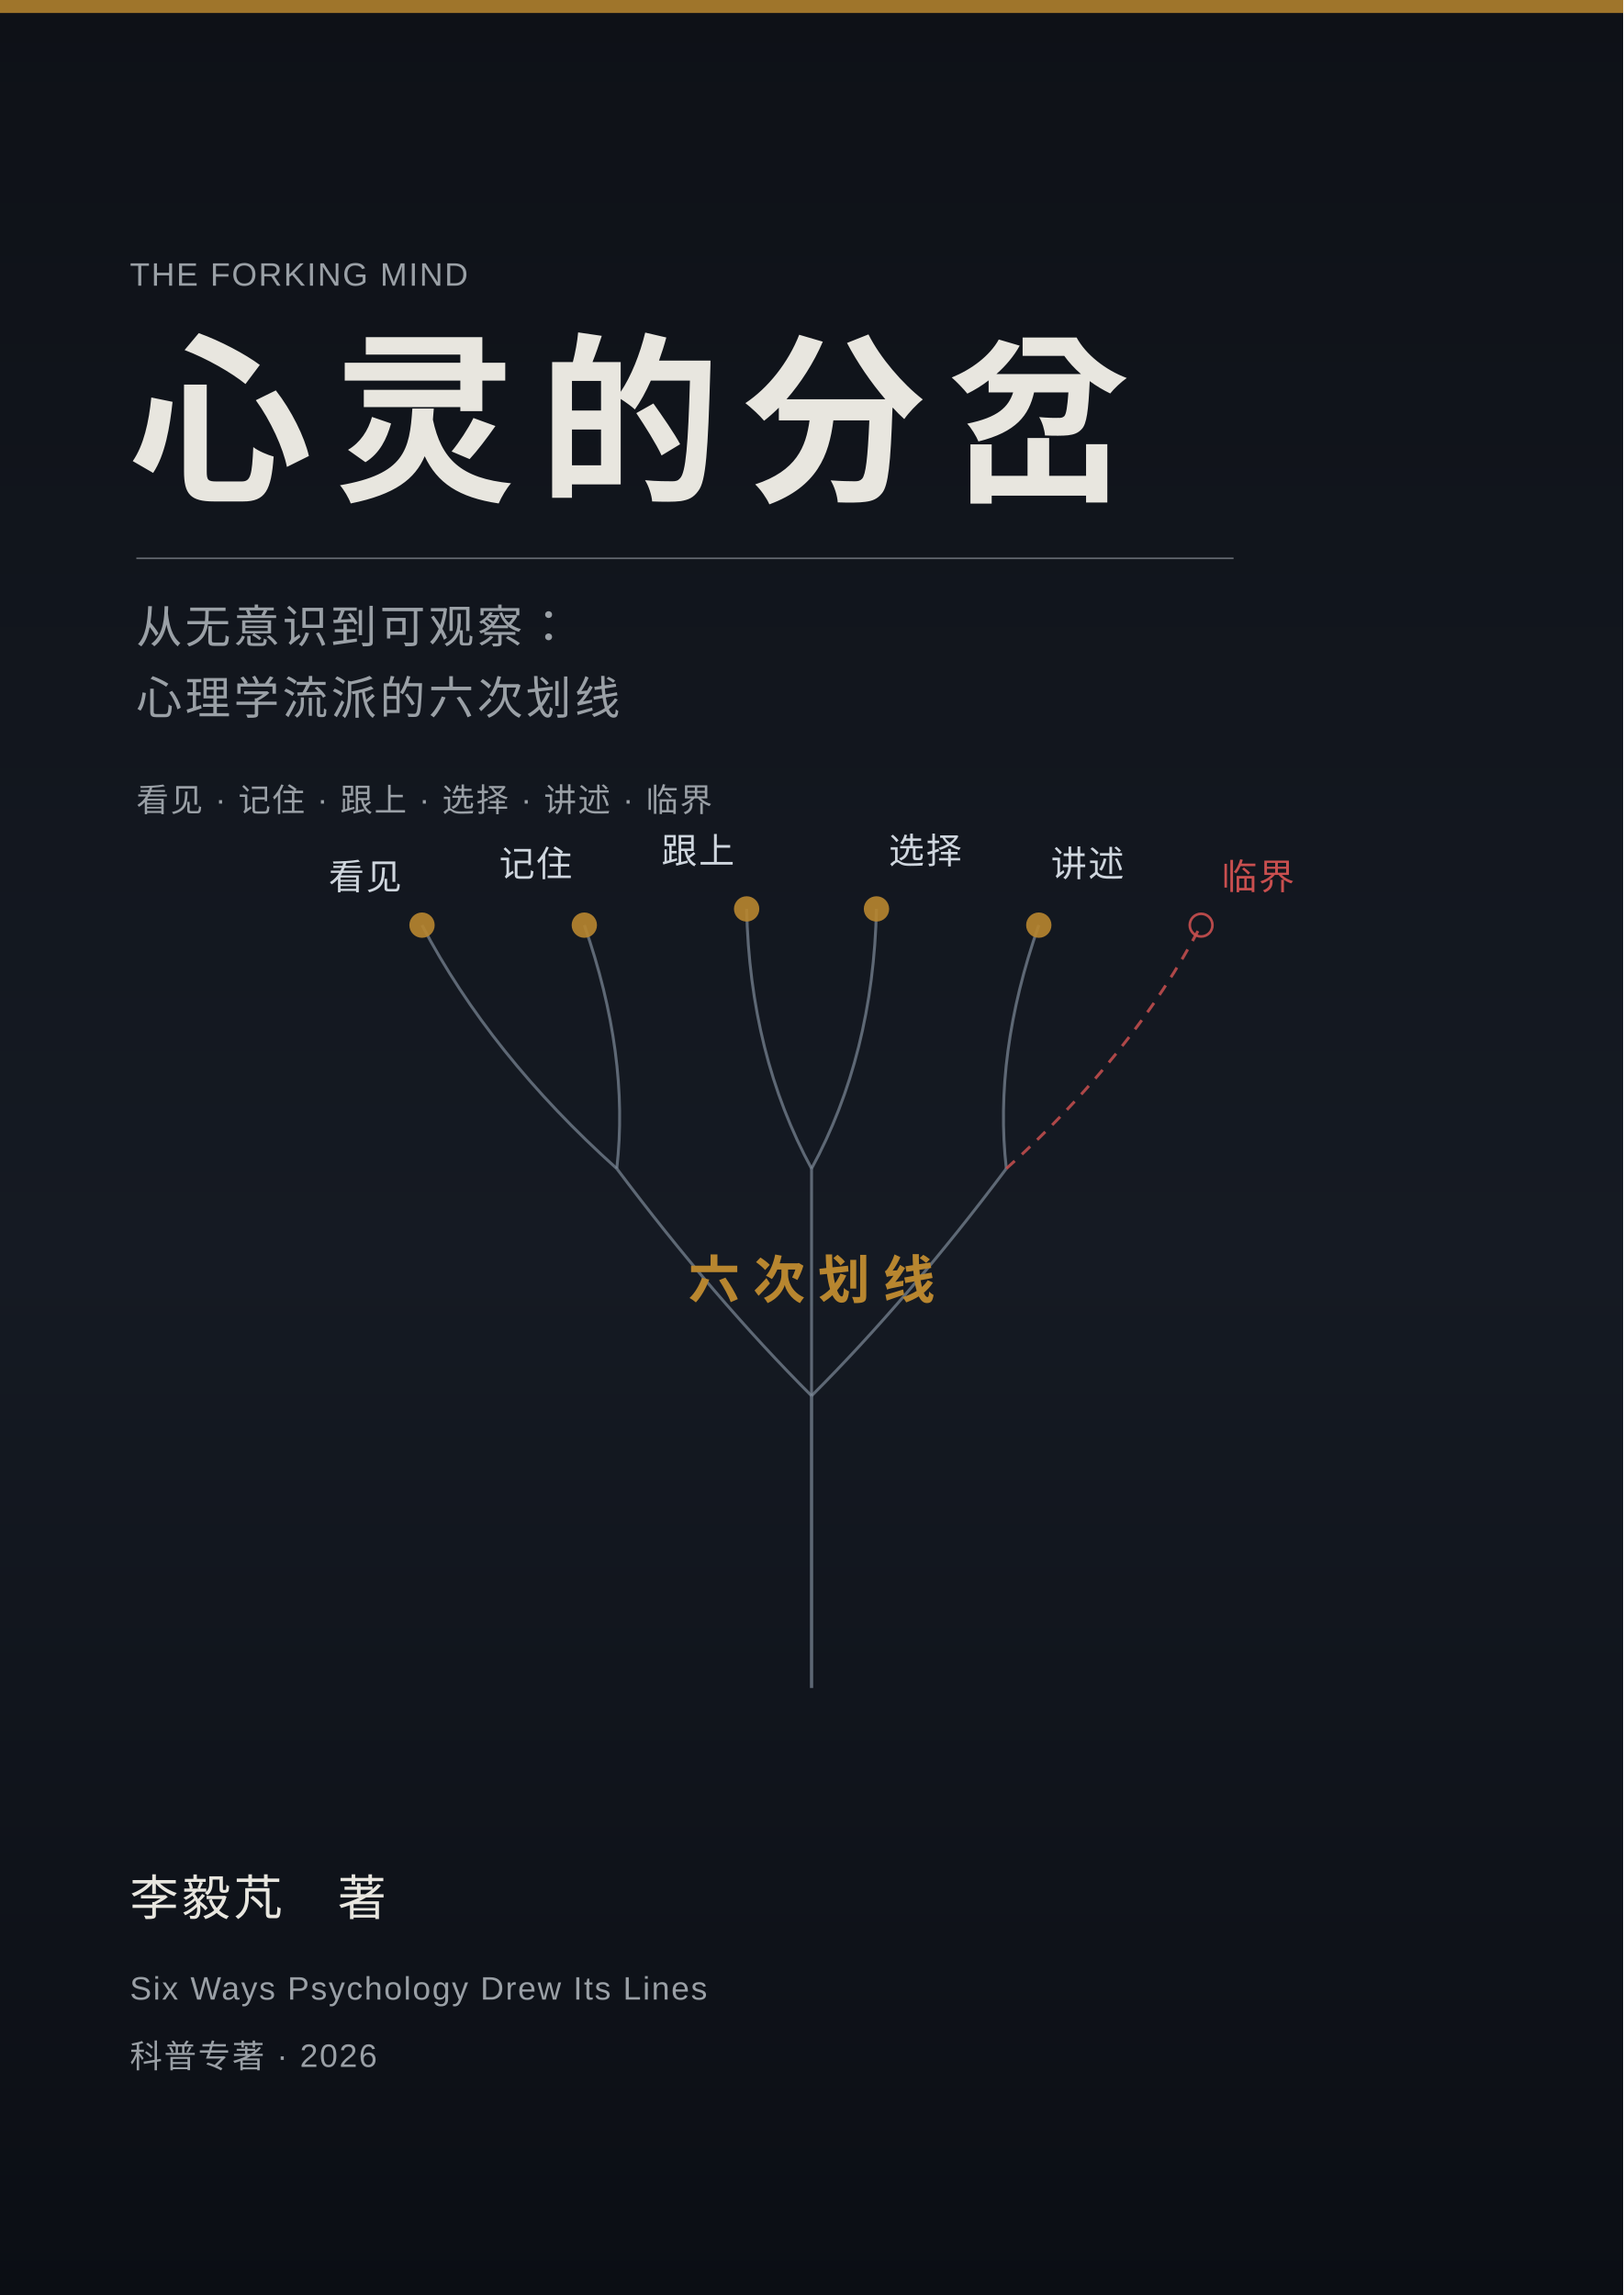
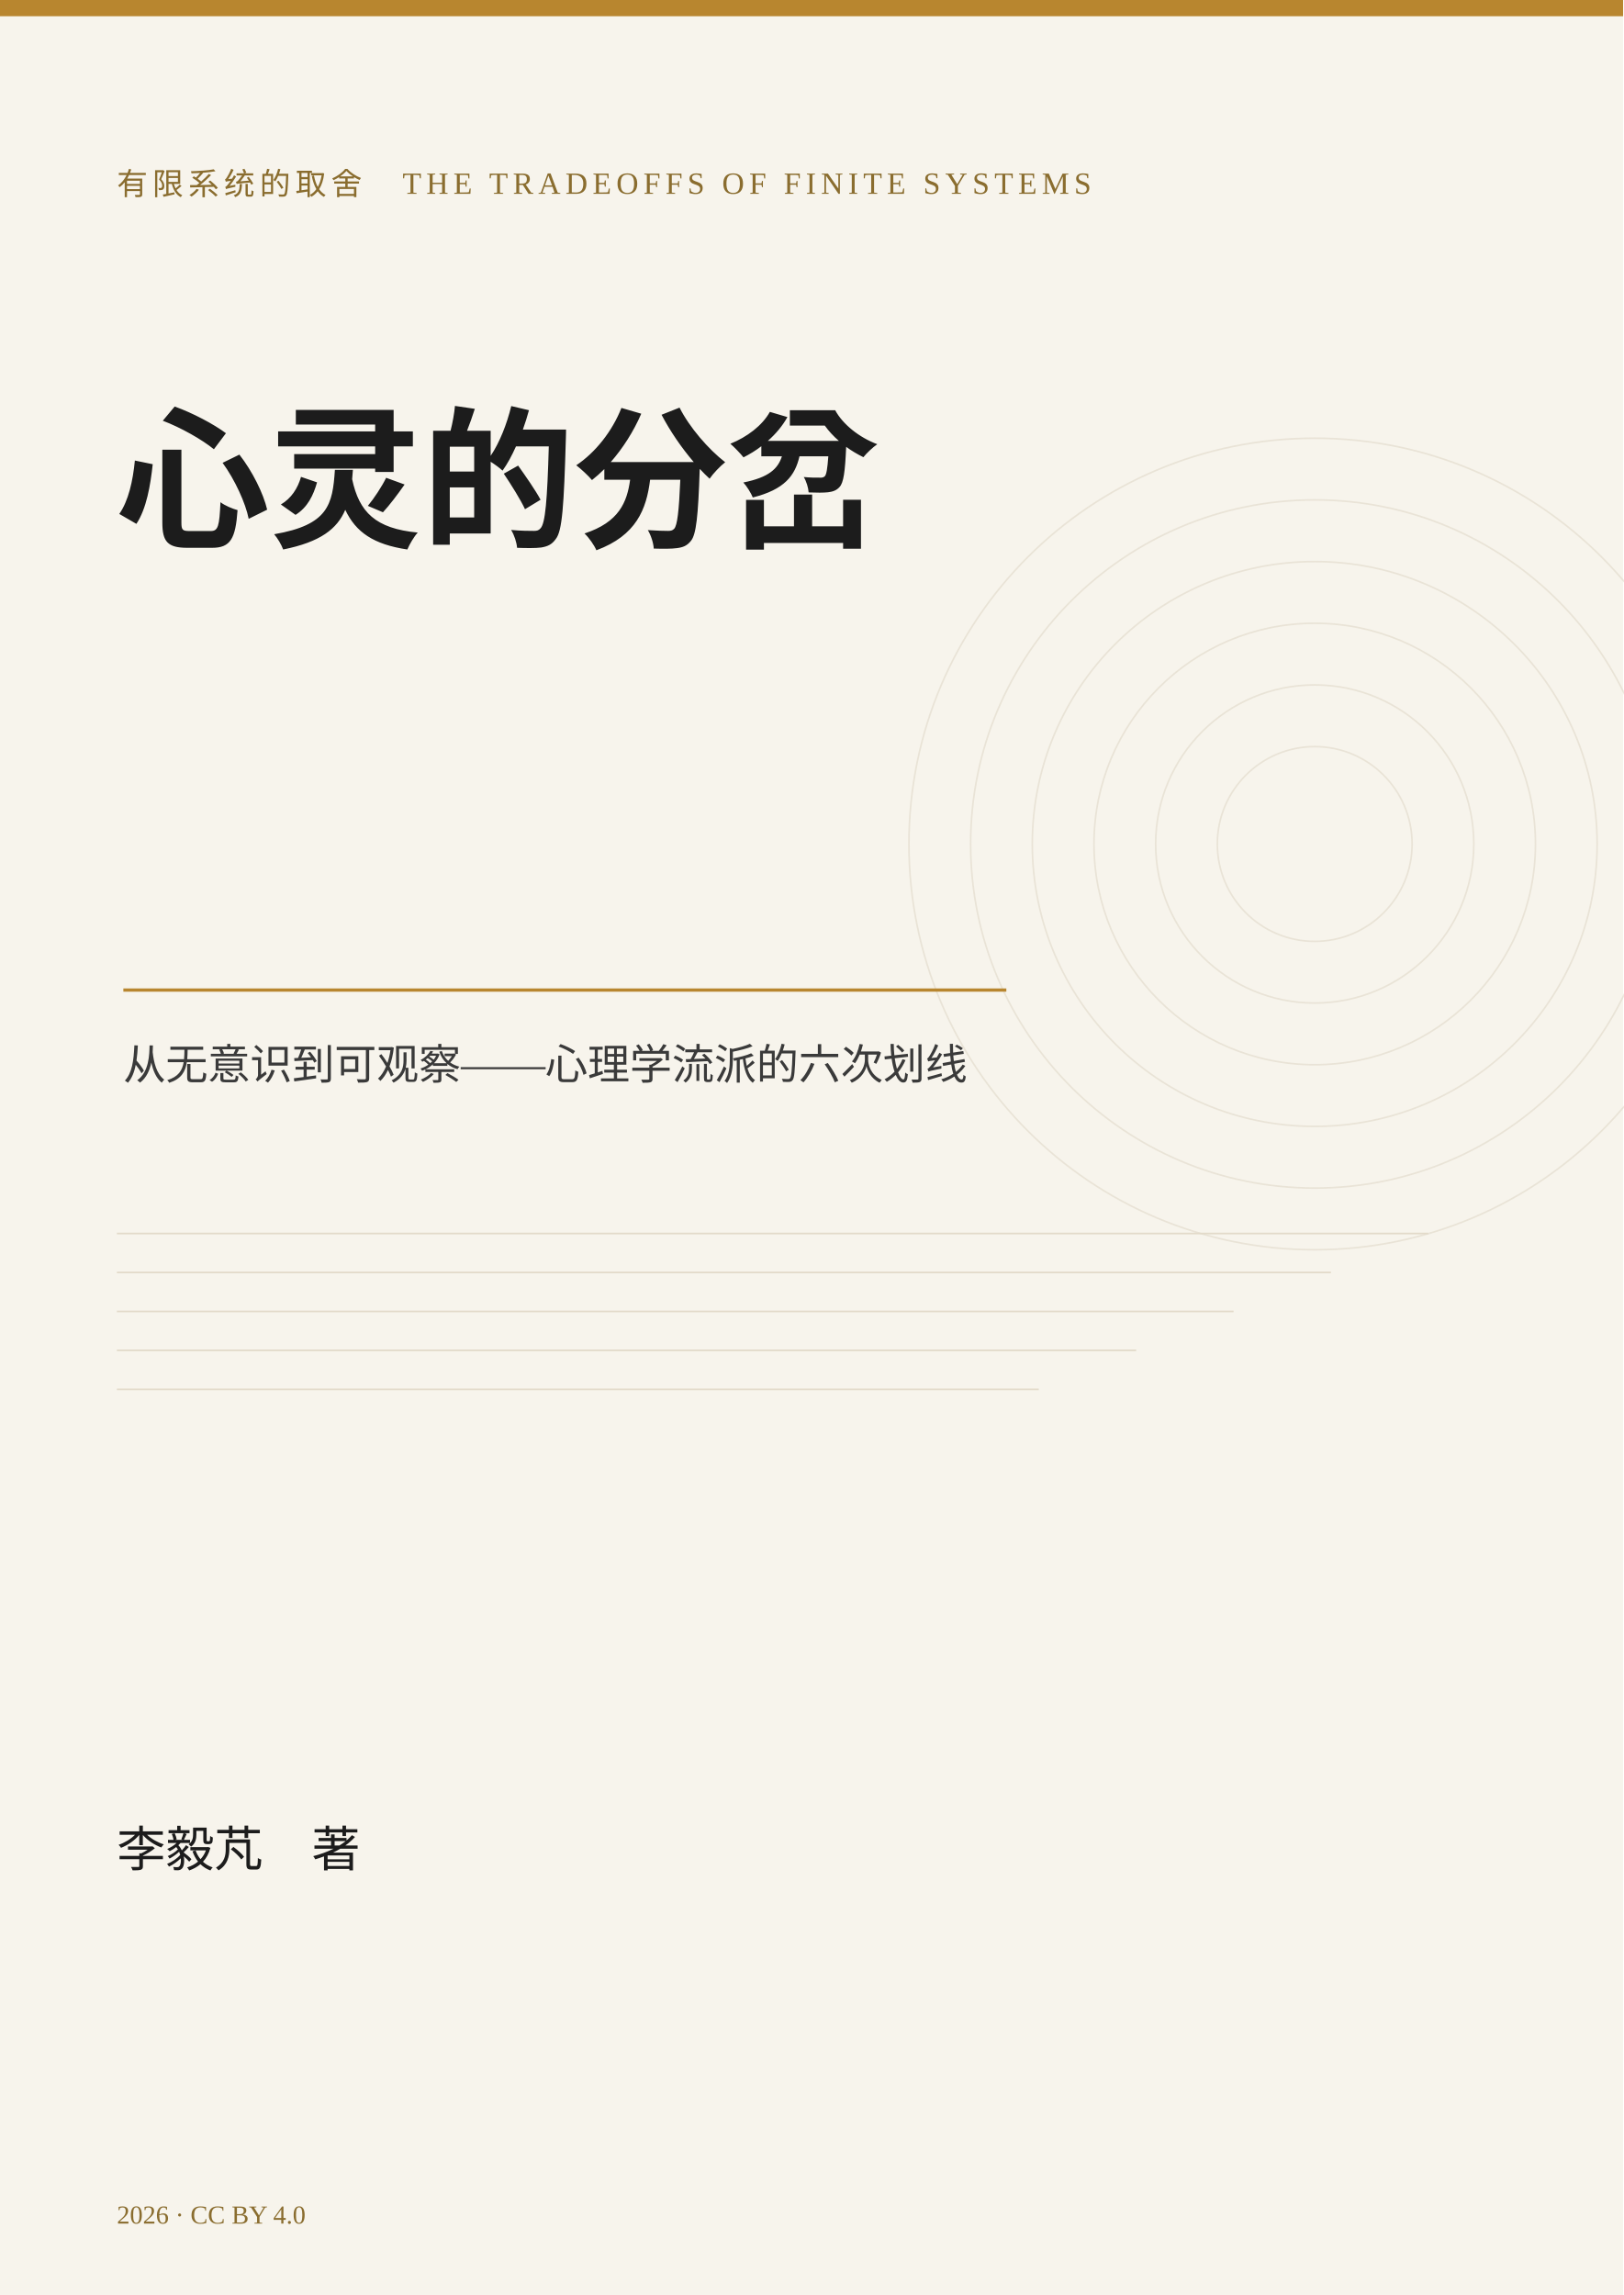
<svg xmlns="http://www.w3.org/2000/svg" viewBox="0 0 1000 1414" width="1000" height="1414">
-   <defs>
-     <linearGradient id="bg" x1="0" y1="0" x2="0" y2="1">
-       <stop offset="0" stop-color="#0e1117" />
-       <stop offset="0.55" stop-color="#151a23" />
-       <stop offset="1" stop-color="#0b0e14" />
-     </linearGradient>
-   </defs>
-   <rect x="0" y="0" width="1000" height="1414" fill="url(#bg)" />
-   <rect x="0" y="0" width="1000" height="8" fill="#b8862f" opacity="0.85" />
-   <path d="M 500 1040 L 500 860" fill="none" stroke="#7d8a99" stroke-width="2" opacity="0.7" />
-   <path d="M 500 860 Q 440.0 800 380 720" fill="none" stroke="#7d8a99" stroke-width="1.8" opacity="0.7" />
-   <path d="M 500 860 Q 500.0 800 500 720" fill="none" stroke="#7d8a99" stroke-width="1.8" opacity="0.7" />
-   <path d="M 500 860 Q 560.0 800 620 720" fill="none" stroke="#7d8a99" stroke-width="1.8" opacity="0.7" />
-   <path d="M 380 720 Q 302.0 650 260 570" fill="none" stroke="#7d8a99" stroke-width="1.8" opacity="0.7" />
-   <circle cx="260" cy="570" r="7" fill="#b8862f" stroke="#b8862f" stroke-width="1.6" opacity="0.9" />
-   <path d="M 380 720 Q 388.0 650 360 570" fill="none" stroke="#7d8a99" stroke-width="1.8" opacity="0.7" />
-   <circle cx="360" cy="570" r="7" fill="#b8862f" stroke="#b8862f" stroke-width="1.6" opacity="0.9" />
-   <path d="M 500 720 Q 462.0 650 460 560" fill="none" stroke="#7d8a99" stroke-width="1.8" opacity="0.7" />
-   <circle cx="460" cy="560" r="7" fill="#b8862f" stroke="#b8862f" stroke-width="1.6" opacity="0.9" />
-   <path d="M 500 720 Q 538.0 650 540 560" fill="none" stroke="#7d8a99" stroke-width="1.8" opacity="0.7" />
-   <circle cx="540" cy="560" r="7" fill="#b8862f" stroke="#b8862f" stroke-width="1.6" opacity="0.9" />
-   <path d="M 620 720 Q 612.0 650 640 570" fill="none" stroke="#7d8a99" stroke-width="1.8" opacity="0.7" />
-   <circle cx="640" cy="570" r="7" fill="#b8862f" stroke="#b8862f" stroke-width="1.6" opacity="0.9" />
-   <path d="M 620 720 Q 698.0 650 740 570" fill="none" stroke="#c94f4f" stroke-width="1.8" opacity="0.85" stroke-dasharray="7,6" />
-   <circle cx="740" cy="570" r="7" fill="none" stroke="#c94f4f" stroke-width="1.6" opacity="0.9" />
-   <text x="225" y="548" text-anchor="middle" class="vl" fill="#cfd6de">看见</text>
-   <text x="330" y="540" text-anchor="middle" class="vl" fill="#cfd6de">记住</text>
-   <text x="430" y="532" text-anchor="middle" class="vl" fill="#cfd6de">跟上</text>
-   <text x="570" y="532" text-anchor="middle" class="vl" fill="#cfd6de">选择</text>
-   <text x="670" y="540" text-anchor="middle" class="vl" fill="#cfd6de">讲述</text>
-   <text x="775" y="548" text-anchor="middle" class="vl" fill="#c94f4f">临界</text>
-   <text x="500" y="800" text-anchor="middle" class="mid">六次划线</text>
-   <style>
- text{font-family:'Microsoft YaHei','SimHei',Arial,sans-serif;}
- .ttl{font-size:112px;font-weight:700;letter-spacing:14px;fill:#e8e6df;}
- .sub{font-size:28px;fill:#9aa0a6;letter-spacing:2px;}
- .eng{font-size:20px;fill:#9aa0a6;letter-spacing:1px;}
- .au{font-size:30px;fill:#e8e6df;letter-spacing:2px;}
- .rule{stroke:#9aa0a6;stroke-width:1;opacity:0.6;}
- .vl{font-size:22px;letter-spacing:1px;}
- .mid{font-size:32px;fill:#b8862f;letter-spacing:8px;font-weight:700;}
- </style>
-   <text x="80" y="176" class="eng">THE FORKING MIND</text>
-   <text x="80" y="300" class="ttl">心灵的分岔</text>
-   <line x1="84" y1="344" x2="760" y2="344" class="rule" />
-   <text x="84" y="396" class="sub">从无意识到可观察：</text>
-   <text x="84" y="440" class="sub">心理学流派的六次划线</text>
-   <text x="84" y="500" class="eng">看见 · 记住 · 跟上 · 选择 · 讲述 · 临界</text>
-   <text x="80" y="1180" class="au">李毅芃　著</text>
-   <text x="80" y="1232" class="eng">Six Ways Psychology Drew Its Lines</text>
-   <text x="80" y="1274" class="eng">科普专著 · 2026</text>
+   <rect width="1000" height="1414" fill="#f7f4ec" />
+   <rect x="0" y="0" width="1000" height="10" fill="#b8862f" />
+   <circle cx="810" cy="520" r="60" fill="none" stroke="#d8cfbc" stroke-width="1" opacity="0.45" />
+   <circle cx="810" cy="520" r="98" fill="none" stroke="#d8cfbc" stroke-width="1" opacity="0.45" />
+   <circle cx="810" cy="520" r="136" fill="none" stroke="#d8cfbc" stroke-width="1" opacity="0.45" />
+   <circle cx="810" cy="520" r="174" fill="none" stroke="#d8cfbc" stroke-width="1" opacity="0.45" />
+   <circle cx="810" cy="520" r="212" fill="none" stroke="#d8cfbc" stroke-width="1" opacity="0.45" />
+   <circle cx="810" cy="520" r="250" fill="none" stroke="#d8cfbc" stroke-width="1" opacity="0.45" />
+   <line x1="72" y1="760" x2="880" y2="760" stroke="#e2dac9" stroke-width="1" />
+   <line x1="72" y1="784" x2="820" y2="784" stroke="#e2dac9" stroke-width="1" />
+   <line x1="72" y1="808" x2="760" y2="808" stroke="#e2dac9" stroke-width="1" />
+   <line x1="72" y1="832" x2="700" y2="832" stroke="#e2dac9" stroke-width="1" />
+   <line x1="72" y1="856" x2="640" y2="856" stroke="#e2dac9" stroke-width="1" />
+   <style>text{font-family:"Times New Roman","SimSun",serif}</style>
+   <text x="72" y="120" font-size="19" fill="#8a6d2f" letter-spacing="3">有限系统的取舍　THE TRADEOFFS OF FINITE SYSTEMS</text>
+   <text x="72" y="330" font-size="94" font-weight="700" fill="#1c1c1c">心灵的分岔</text>
+   <line x1="76" y1="610" x2="620" y2="610" stroke="#b8862f" stroke-width="2" />
+   <text x="76" y="665" font-size="26" fill="#3a3a3a">从无意识到可观察——心理学流派的六次划线</text>
+   <text x="72" y="1150" font-size="30" fill="#1c1c1c">李毅芃　著</text>
+   <text x="72" y="1370" font-size="16" fill="#8a6d2f">2026 · CC BY 4.0</text>
</svg>
